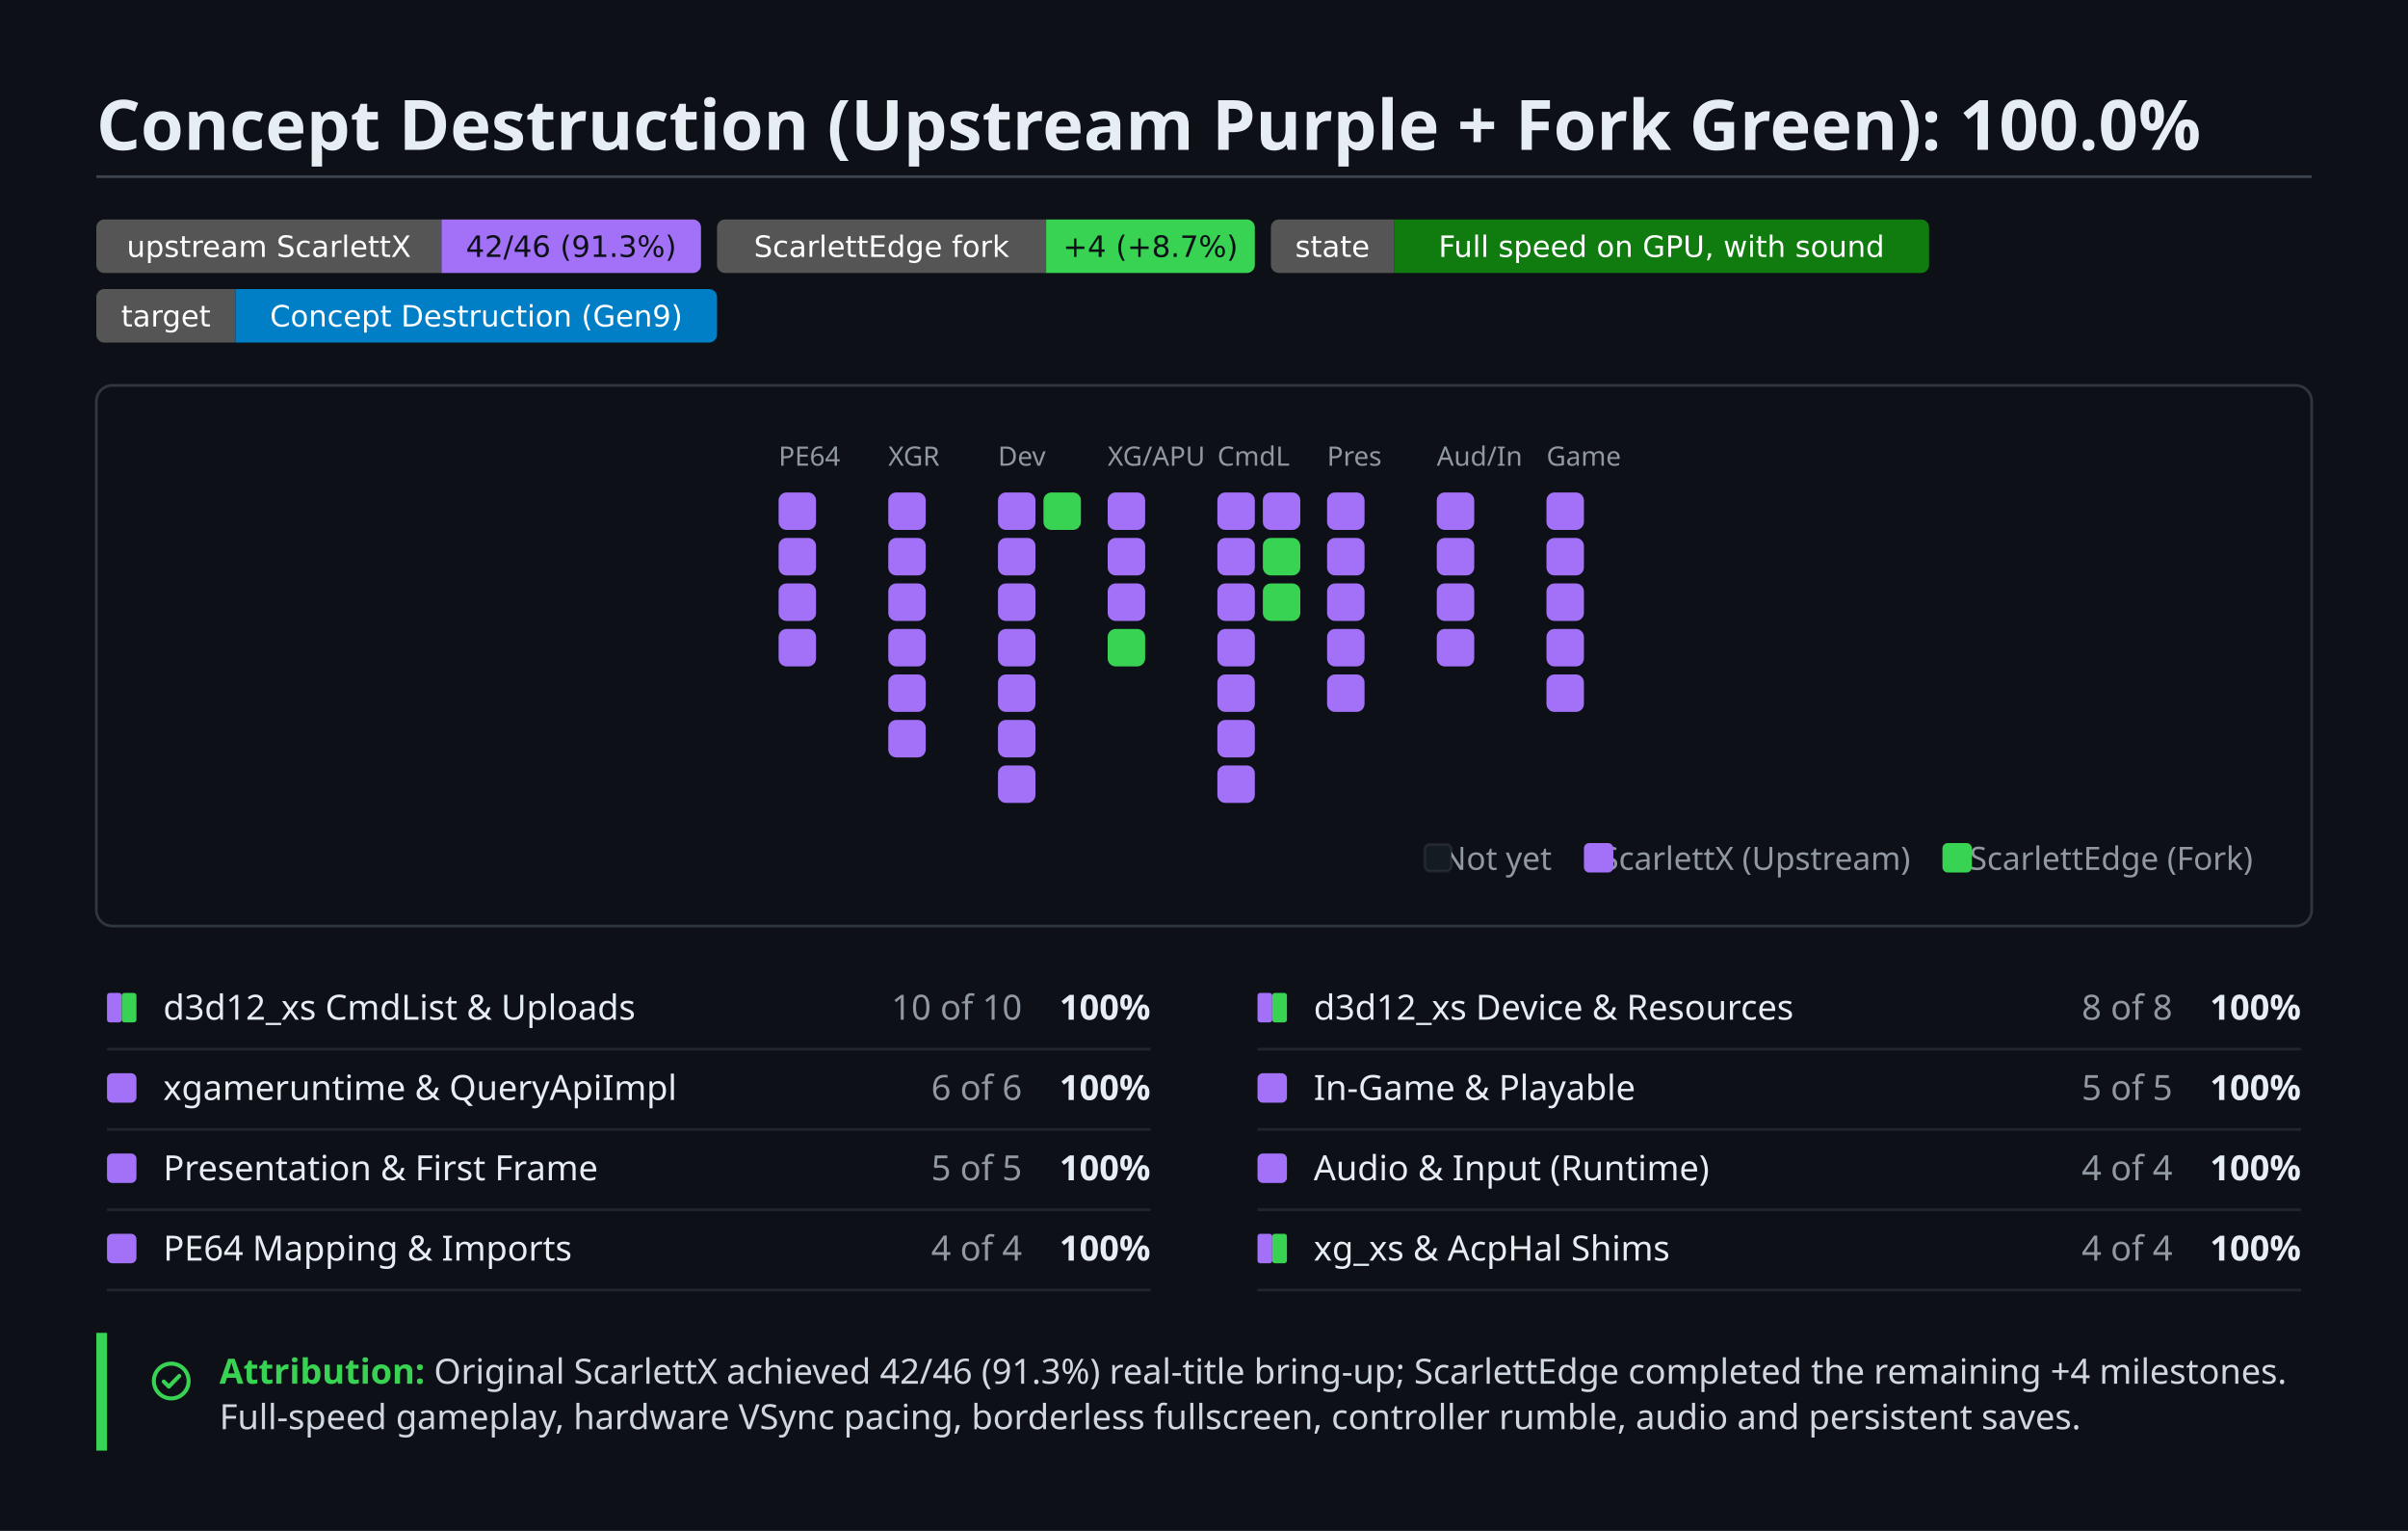
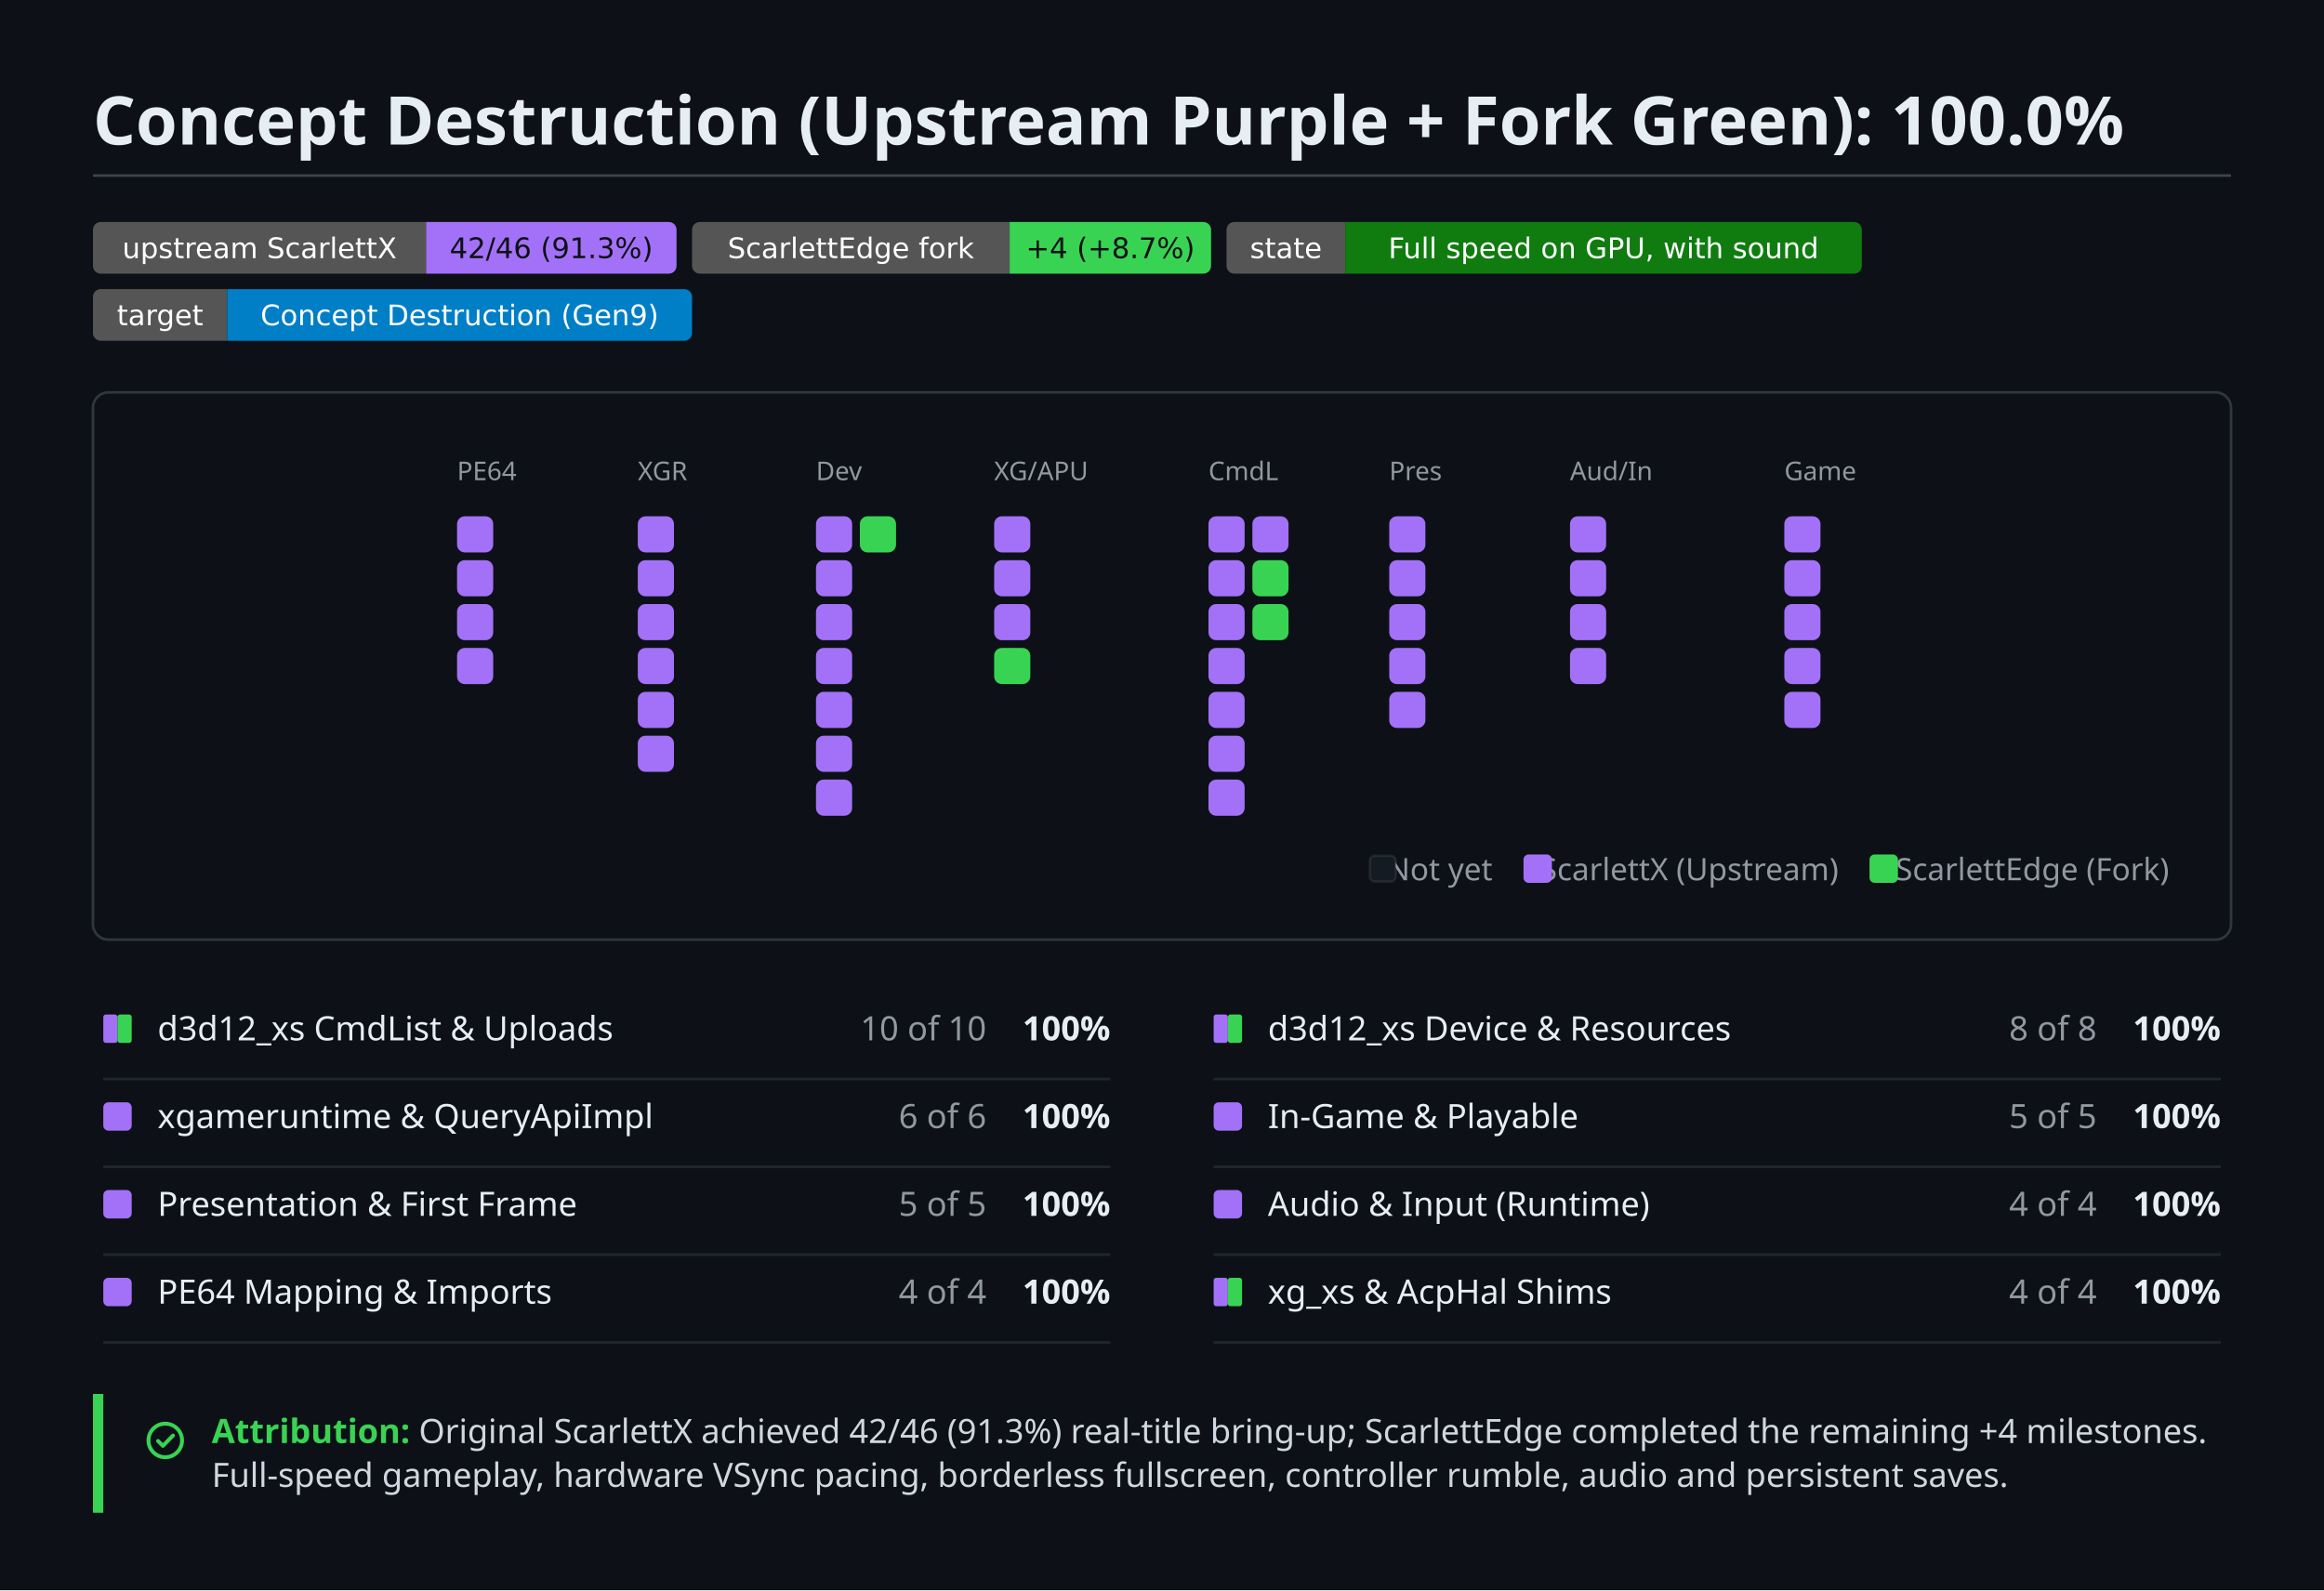
- <svg xmlns="http://www.w3.org/2000/svg" width="900" height="572" viewBox="0 0 900 572" role="img" aria-label="Concept Destruction (Upstream Purple + Fork Green): 100.0%">
+ <svg xmlns="http://www.w3.org/2000/svg" width="900" height="616" viewBox="0 0 900 616" role="img" aria-label="Concept Destruction (Upstream Purple + Fork Green): 100.0%">
  <style>
    text { font-family: 'Mona Sans', -apple-system, 'Segoe UI', 'Noto Sans', Helvetica, Arial, sans-serif; }
    .h2 { font-size: 26px; font-weight: 600; fill: #e6edf3; }
    .badge-txt { font-family: Verdana, 'DejaVu Sans', Geneva, sans-serif; font-size: 11px; fill: #ffffff; }
    .badge-txt-dark { font-family: Verdana, 'DejaVu Sans', Geneva, sans-serif; font-size: 11px; fill: #0d1117; }
    .g-label { font-size: 10px; fill: #9198a1; }
    .legend-txt { font-size: 12px; fill: #9198a1; }
    .r-name { font-size: 13px; fill: #e6edf3; }
    .r-count { font-size: 13px; fill: #9198a1; font-variant-numeric: tabular-nums; }
    .r-pct { font-size: 13px; font-weight: 600; fill: #e6edf3; font-variant-numeric: tabular-nums; }
    .callout-txt { font-size: 13px; fill: #d1d7e0; }
    .callout-lead { font-size: 13px; font-weight: 600; fill: #39d353; }
  </style>
-   <rect width="900" height="572" fill="#0d1117" />
+   <rect width="900" height="616" fill="#0d1117" />
  <text class="h2" x="36" y="56">Concept Destruction (Upstream Purple + Fork Green): 100.0%</text>
-   <line x1="36" y1="66" x2="864" y2="66" stroke="#3d444d" stroke-width="1" />
+   <line x1="36" y1="68" x2="864" y2="68" stroke="#3d444d" stroke-width="1" />
  <clipPath id="bclip0">
-     <rect x="36" y="82" width="226" height="20" rx="3" />
+     <rect x="36" y="86" width="226" height="20" rx="3" />
  </clipPath>
  <g clip-path="url(#bclip0)">
-     <rect x="36" y="82" width="129" height="20" fill="#555555" />
-     <rect x="165" y="82" width="97" height="20" fill="#a371f7" />
-     <text class="badge-txt" x="100.5" y="96" text-anchor="middle">upstream ScarlettX</text>
-     <text class="badge-txt-dark" x="213.5" y="96" text-anchor="middle">42/46 (91.3%)</text>
+     <rect x="36" y="86" width="129" height="20" fill="#555555" />
+     <rect x="165" y="86" width="97" height="20" fill="#a371f7" />
+     <text class="badge-txt" x="100.5" y="100" text-anchor="middle">upstream ScarlettX</text>
+     <text class="badge-txt-dark" x="213.5" y="100" text-anchor="middle">42/46 (91.3%)</text>
  </g>
  <clipPath id="bclip1">
-     <rect x="268" y="82" width="201" height="20" rx="3" />
+     <rect x="268" y="86" width="201" height="20" rx="3" />
  </clipPath>
  <g clip-path="url(#bclip1)">
-     <rect x="268" y="82" width="123" height="20" fill="#555555" />
-     <rect x="391" y="82" width="78" height="20" fill="#39d353" />
-     <text class="badge-txt" x="329.5" y="96" text-anchor="middle">ScarlettEdge fork</text>
-     <text class="badge-txt-dark" x="430.0" y="96" text-anchor="middle">+4 (+8.7%)</text>
+     <rect x="268" y="86" width="123" height="20" fill="#555555" />
+     <rect x="391" y="86" width="78" height="20" fill="#39d353" />
+     <text class="badge-txt" x="329.5" y="100" text-anchor="middle">ScarlettEdge fork</text>
+     <text class="badge-txt-dark" x="430.0" y="100" text-anchor="middle">+4 (+8.7%)</text>
  </g>
  <clipPath id="bclip2">
-     <rect x="475" y="82" width="246" height="20" rx="3" />
+     <rect x="475" y="86" width="246" height="20" rx="3" />
  </clipPath>
  <g clip-path="url(#bclip2)">
-     <rect x="475" y="82" width="46" height="20" fill="#555555" />
-     <rect x="521" y="82" width="200" height="20" fill="#107c10" />
-     <text class="badge-txt" x="498.0" y="96" text-anchor="middle">state</text>
-     <text class="badge-txt" x="621.0" y="96" text-anchor="middle">Full speed on GPU, with sound</text>
+     <rect x="475" y="86" width="46" height="20" fill="#555555" />
+     <rect x="521" y="86" width="200" height="20" fill="#107c10" />
+     <text class="badge-txt" x="498.0" y="100" text-anchor="middle">state</text>
+     <text class="badge-txt" x="621.0" y="100" text-anchor="middle">Full speed on GPU, with sound</text>
  </g>
  <clipPath id="bclip3">
-     <rect x="36" y="108" width="232" height="20" rx="3" />
+     <rect x="36" y="112" width="232" height="20" rx="3" />
  </clipPath>
  <g clip-path="url(#bclip3)">
-     <rect x="36" y="108" width="52" height="20" fill="#555555" />
-     <rect x="88" y="108" width="180" height="20" fill="#007ec6" />
-     <text class="badge-txt" x="62.0" y="122" text-anchor="middle">target</text>
-     <text class="badge-txt" x="178.0" y="122" text-anchor="middle">Concept Destruction (Gen9)</text>
+     <rect x="36" y="112" width="52" height="20" fill="#555555" />
+     <rect x="88" y="112" width="180" height="20" fill="#007ec6" />
+     <text class="badge-txt" x="62.0" y="126" text-anchor="middle">target</text>
+     <text class="badge-txt" x="178.0" y="126" text-anchor="middle">Concept Destruction (Gen9)</text>
  </g>
-   <rect x="36" y="144" width="828" height="202" rx="6" fill="#0d1117" stroke="#30363d" stroke-width="1" />
-   <text class="g-label" x="291.0" y="174">PE64</text>
-   <rect x="291.0" y="184.0" width="14" height="14" rx="3" fill="#a371f7" />
-   <rect x="291.0" y="201.0" width="14" height="14" rx="3" fill="#a371f7" />
-   <rect x="291.0" y="218.0" width="14" height="14" rx="3" fill="#a371f7" />
-   <rect x="291.0" y="235.0" width="14" height="14" rx="3" fill="#a371f7" />
-   <text class="g-label" x="332.0" y="174">XGR</text>
-   <rect x="332.0" y="184.0" width="14" height="14" rx="3" fill="#a371f7" />
-   <rect x="332.0" y="201.0" width="14" height="14" rx="3" fill="#a371f7" />
-   <rect x="332.0" y="218.0" width="14" height="14" rx="3" fill="#a371f7" />
-   <rect x="332.0" y="235.0" width="14" height="14" rx="3" fill="#a371f7" />
-   <rect x="332.0" y="252.0" width="14" height="14" rx="3" fill="#a371f7" />
-   <rect x="332.0" y="269.0" width="14" height="14" rx="3" fill="#a371f7" />
-   <text class="g-label" x="373.0" y="174">Dev</text>
-   <rect x="373.0" y="184.0" width="14" height="14" rx="3" fill="#a371f7" />
-   <rect x="373.0" y="201.0" width="14" height="14" rx="3" fill="#a371f7" />
-   <rect x="373.0" y="218.0" width="14" height="14" rx="3" fill="#a371f7" />
-   <rect x="373.0" y="235.0" width="14" height="14" rx="3" fill="#a371f7" />
-   <rect x="373.0" y="252.0" width="14" height="14" rx="3" fill="#a371f7" />
-   <rect x="373.0" y="269.0" width="14" height="14" rx="3" fill="#a371f7" />
-   <rect x="373.0" y="286.0" width="14" height="14" rx="3" fill="#a371f7" />
-   <rect x="390.0" y="184.0" width="14" height="14" rx="3" fill="#39d353" />
-   <text class="g-label" x="414.0" y="174">XG/APU</text>
-   <rect x="414.0" y="184.0" width="14" height="14" rx="3" fill="#a371f7" />
-   <rect x="414.0" y="201.0" width="14" height="14" rx="3" fill="#a371f7" />
-   <rect x="414.0" y="218.0" width="14" height="14" rx="3" fill="#a371f7" />
-   <rect x="414.0" y="235.0" width="14" height="14" rx="3" fill="#39d353" />
-   <text class="g-label" x="455.0" y="174">CmdL</text>
-   <rect x="455.0" y="184.0" width="14" height="14" rx="3" fill="#a371f7" />
-   <rect x="455.0" y="201.0" width="14" height="14" rx="3" fill="#a371f7" />
-   <rect x="455.0" y="218.0" width="14" height="14" rx="3" fill="#a371f7" />
-   <rect x="455.0" y="235.0" width="14" height="14" rx="3" fill="#a371f7" />
-   <rect x="455.0" y="252.0" width="14" height="14" rx="3" fill="#a371f7" />
-   <rect x="455.0" y="269.0" width="14" height="14" rx="3" fill="#a371f7" />
-   <rect x="455.0" y="286.0" width="14" height="14" rx="3" fill="#a371f7" />
-   <rect x="472.0" y="184.0" width="14" height="14" rx="3" fill="#a371f7" />
-   <rect x="472.0" y="201.0" width="14" height="14" rx="3" fill="#39d353" />
-   <rect x="472.0" y="218.0" width="14" height="14" rx="3" fill="#39d353" />
-   <text class="g-label" x="496.0" y="174">Pres</text>
-   <rect x="496.0" y="184.0" width="14" height="14" rx="3" fill="#a371f7" />
-   <rect x="496.0" y="201.0" width="14" height="14" rx="3" fill="#a371f7" />
-   <rect x="496.0" y="218.0" width="14" height="14" rx="3" fill="#a371f7" />
-   <rect x="496.0" y="235.0" width="14" height="14" rx="3" fill="#a371f7" />
-   <rect x="496.0" y="252.0" width="14" height="14" rx="3" fill="#a371f7" />
-   <text class="g-label" x="537.0" y="174">Aud/In</text>
-   <rect x="537.0" y="184.0" width="14" height="14" rx="3" fill="#a371f7" />
-   <rect x="537.0" y="201.0" width="14" height="14" rx="3" fill="#a371f7" />
-   <rect x="537.0" y="218.0" width="14" height="14" rx="3" fill="#a371f7" />
-   <rect x="537.0" y="235.0" width="14" height="14" rx="3" fill="#a371f7" />
-   <text class="g-label" x="578.0" y="174">Game</text>
-   <rect x="578.0" y="184.0" width="14" height="14" rx="3" fill="#a371f7" />
-   <rect x="578.0" y="201.0" width="14" height="14" rx="3" fill="#a371f7" />
-   <rect x="578.0" y="218.0" width="14" height="14" rx="3" fill="#a371f7" />
-   <rect x="578.0" y="235.0" width="14" height="14" rx="3" fill="#a371f7" />
-   <rect x="578.0" y="252.0" width="14" height="14" rx="3" fill="#a371f7" />
-   <text class="legend-txt" x="842" y="325" text-anchor="end">ScarlettEdge (Fork)</text>
-   <rect x="726.0" y="315.0" width="11" height="11" rx="2" fill="#39d353" />
-   <text class="legend-txt" x="714.0" y="325" text-anchor="end">ScarlettX (Upstream)</text>
-   <rect x="592.0" y="315.0" width="11" height="11" rx="2" fill="#a371f7" />
-   <text class="legend-txt" x="580.0" y="325" text-anchor="end">Not yet</text>
-   <rect x="532.5" y="315.5" width="10" height="10" rx="2" fill="#151b23" stroke="rgba(240,246,252,0.08)" stroke-width="1" />
-   <rect x="40.0" y="371.0" width="5.5" height="11" rx="1" fill="#a371f7" />
-   <rect x="45.5" y="371.0" width="5.5" height="11" rx="1" fill="#39d353" />
-   <text class="r-name" x="61.0" y="381">d3d12_xs CmdList &amp; Uploads</text>
-   <text class="r-count" x="382.0" y="381" text-anchor="end">10 of 10</text>
-   <text class="r-pct" x="430.0" y="381" text-anchor="end">100%</text>
-   <line x1="40.0" y1="392" x2="430.0" y2="392" stroke="#21262d" stroke-width="1" />
-   <rect x="470.0" y="371.0" width="5.5" height="11" rx="1" fill="#a371f7" />
-   <rect x="475.5" y="371.0" width="5.5" height="11" rx="1" fill="#39d353" />
-   <text class="r-name" x="491.0" y="381">d3d12_xs Device &amp; Resources</text>
-   <text class="r-count" x="812.0" y="381" text-anchor="end">8 of 8</text>
-   <text class="r-pct" x="860.0" y="381" text-anchor="end">100%</text>
-   <line x1="470.0" y1="392" x2="860.0" y2="392" stroke="#21262d" stroke-width="1" />
-   <rect x="40.0" y="401.0" width="11" height="11" rx="2" fill="#a371f7" />
-   <text class="r-name" x="61.0" y="411">xgameruntime &amp; QueryApiImpl</text>
-   <text class="r-count" x="382.0" y="411" text-anchor="end">6 of 6</text>
-   <text class="r-pct" x="430.0" y="411" text-anchor="end">100%</text>
-   <line x1="40.0" y1="422" x2="430.0" y2="422" stroke="#21262d" stroke-width="1" />
-   <rect x="470.0" y="401.0" width="11" height="11" rx="2" fill="#a371f7" />
-   <text class="r-name" x="491.0" y="411">In-Game &amp; Playable</text>
-   <text class="r-count" x="812.0" y="411" text-anchor="end">5 of 5</text>
-   <text class="r-pct" x="860.0" y="411" text-anchor="end">100%</text>
-   <line x1="470.0" y1="422" x2="860.0" y2="422" stroke="#21262d" stroke-width="1" />
-   <rect x="40.0" y="431.0" width="11" height="11" rx="2" fill="#a371f7" />
-   <text class="r-name" x="61.0" y="441">Presentation &amp; First Frame</text>
-   <text class="r-count" x="382.0" y="441" text-anchor="end">5 of 5</text>
-   <text class="r-pct" x="430.0" y="441" text-anchor="end">100%</text>
+   <rect x="36" y="152" width="828" height="212" rx="6" fill="#0d1117" stroke="#30363d" stroke-width="1" />
+   <text class="g-label" x="177.0" y="186">PE64</text>
+   <rect x="177.0" y="200.0" width="14" height="14" rx="3" fill="#a371f7" />
+   <rect x="177.0" y="217.0" width="14" height="14" rx="3" fill="#a371f7" />
+   <rect x="177.0" y="234.0" width="14" height="14" rx="3" fill="#a371f7" />
+   <rect x="177.0" y="251.0" width="14" height="14" rx="3" fill="#a371f7" />
+   <text class="g-label" x="247.0" y="186">XGR</text>
+   <rect x="247.0" y="200.0" width="14" height="14" rx="3" fill="#a371f7" />
+   <rect x="247.0" y="217.0" width="14" height="14" rx="3" fill="#a371f7" />
+   <rect x="247.0" y="234.0" width="14" height="14" rx="3" fill="#a371f7" />
+   <rect x="247.0" y="251.0" width="14" height="14" rx="3" fill="#a371f7" />
+   <rect x="247.0" y="268.0" width="14" height="14" rx="3" fill="#a371f7" />
+   <rect x="247.0" y="285.0" width="14" height="14" rx="3" fill="#a371f7" />
+   <text class="g-label" x="316.0" y="186">Dev</text>
+   <rect x="316.0" y="200.0" width="14" height="14" rx="3" fill="#a371f7" />
+   <rect x="316.0" y="217.0" width="14" height="14" rx="3" fill="#a371f7" />
+   <rect x="316.0" y="234.0" width="14" height="14" rx="3" fill="#a371f7" />
+   <rect x="316.0" y="251.0" width="14" height="14" rx="3" fill="#a371f7" />
+   <rect x="316.0" y="268.0" width="14" height="14" rx="3" fill="#a371f7" />
+   <rect x="316.0" y="285.0" width="14" height="14" rx="3" fill="#a371f7" />
+   <rect x="316.0" y="302.0" width="14" height="14" rx="3" fill="#a371f7" />
+   <rect x="333.0" y="200.0" width="14" height="14" rx="3" fill="#39d353" />
+   <text class="g-label" x="385.0" y="186">XG/APU</text>
+   <rect x="385.0" y="200.0" width="14" height="14" rx="3" fill="#a371f7" />
+   <rect x="385.0" y="217.0" width="14" height="14" rx="3" fill="#a371f7" />
+   <rect x="385.0" y="234.0" width="14" height="14" rx="3" fill="#a371f7" />
+   <rect x="385.0" y="251.0" width="14" height="14" rx="3" fill="#39d353" />
+   <text class="g-label" x="468.0" y="186">CmdL</text>
+   <rect x="468.0" y="200.0" width="14" height="14" rx="3" fill="#a371f7" />
+   <rect x="468.0" y="217.0" width="14" height="14" rx="3" fill="#a371f7" />
+   <rect x="468.0" y="234.0" width="14" height="14" rx="3" fill="#a371f7" />
+   <rect x="468.0" y="251.0" width="14" height="14" rx="3" fill="#a371f7" />
+   <rect x="468.0" y="268.0" width="14" height="14" rx="3" fill="#a371f7" />
+   <rect x="468.0" y="285.0" width="14" height="14" rx="3" fill="#a371f7" />
+   <rect x="468.0" y="302.0" width="14" height="14" rx="3" fill="#a371f7" />
+   <rect x="485.0" y="200.0" width="14" height="14" rx="3" fill="#a371f7" />
+   <rect x="485.0" y="217.0" width="14" height="14" rx="3" fill="#39d353" />
+   <rect x="485.0" y="234.0" width="14" height="14" rx="3" fill="#39d353" />
+   <text class="g-label" x="538.0" y="186">Pres</text>
+   <rect x="538.0" y="200.0" width="14" height="14" rx="3" fill="#a371f7" />
+   <rect x="538.0" y="217.0" width="14" height="14" rx="3" fill="#a371f7" />
+   <rect x="538.0" y="234.0" width="14" height="14" rx="3" fill="#a371f7" />
+   <rect x="538.0" y="251.0" width="14" height="14" rx="3" fill="#a371f7" />
+   <rect x="538.0" y="268.0" width="14" height="14" rx="3" fill="#a371f7" />
+   <text class="g-label" x="608.0" y="186">Aud/In</text>
+   <rect x="608.0" y="200.0" width="14" height="14" rx="3" fill="#a371f7" />
+   <rect x="608.0" y="217.0" width="14" height="14" rx="3" fill="#a371f7" />
+   <rect x="608.0" y="234.0" width="14" height="14" rx="3" fill="#a371f7" />
+   <rect x="608.0" y="251.0" width="14" height="14" rx="3" fill="#a371f7" />
+   <text class="g-label" x="691.0" y="186">Game</text>
+   <rect x="691.0" y="200.0" width="14" height="14" rx="3" fill="#a371f7" />
+   <rect x="691.0" y="217.0" width="14" height="14" rx="3" fill="#a371f7" />
+   <rect x="691.0" y="234.0" width="14" height="14" rx="3" fill="#a371f7" />
+   <rect x="691.0" y="251.0" width="14" height="14" rx="3" fill="#a371f7" />
+   <rect x="691.0" y="268.0" width="14" height="14" rx="3" fill="#a371f7" />
+   <text class="legend-txt" x="840" y="341" text-anchor="end">ScarlettEdge (Fork)</text>
+   <rect x="724.0" y="331.0" width="11" height="11" rx="2" fill="#39d353" />
+   <text class="legend-txt" x="712.0" y="341" text-anchor="end">ScarlettX (Upstream)</text>
+   <rect x="590.0" y="331.0" width="11" height="11" rx="2" fill="#a371f7" />
+   <text class="legend-txt" x="578.0" y="341" text-anchor="end">Not yet</text>
+   <rect x="530.5" y="331.5" width="10" height="10" rx="2" fill="#151b23" stroke="rgba(240,246,252,0.08)" stroke-width="1" />
+   <rect x="40.0" y="393.0" width="5.5" height="11" rx="1" fill="#a371f7" />
+   <rect x="45.5" y="393.0" width="5.5" height="11" rx="1" fill="#39d353" />
+   <text class="r-name" x="61.0" y="403">d3d12_xs CmdList &amp; Uploads</text>
+   <text class="r-count" x="382.0" y="403" text-anchor="end">10 of 10</text>
+   <text class="r-pct" x="430.0" y="403" text-anchor="end">100%</text>
+   <line x1="40.0" y1="418" x2="430.0" y2="418" stroke="#21262d" stroke-width="1" />
+   <rect x="470.0" y="393.0" width="5.5" height="11" rx="1" fill="#a371f7" />
+   <rect x="475.5" y="393.0" width="5.5" height="11" rx="1" fill="#39d353" />
+   <text class="r-name" x="491.0" y="403">d3d12_xs Device &amp; Resources</text>
+   <text class="r-count" x="812.0" y="403" text-anchor="end">8 of 8</text>
+   <text class="r-pct" x="860.0" y="403" text-anchor="end">100%</text>
+   <line x1="470.0" y1="418" x2="860.0" y2="418" stroke="#21262d" stroke-width="1" />
+   <rect x="40.0" y="427.0" width="11" height="11" rx="2" fill="#a371f7" />
+   <text class="r-name" x="61.0" y="437">xgameruntime &amp; QueryApiImpl</text>
+   <text class="r-count" x="382.0" y="437" text-anchor="end">6 of 6</text>
+   <text class="r-pct" x="430.0" y="437" text-anchor="end">100%</text>
  <line x1="40.0" y1="452" x2="430.0" y2="452" stroke="#21262d" stroke-width="1" />
-   <rect x="470.0" y="431.0" width="11" height="11" rx="2" fill="#a371f7" />
-   <text class="r-name" x="491.0" y="441">Audio &amp; Input (Runtime)</text>
-   <text class="r-count" x="812.0" y="441" text-anchor="end">4 of 4</text>
-   <text class="r-pct" x="860.0" y="441" text-anchor="end">100%</text>
+   <rect x="470.0" y="427.0" width="11" height="11" rx="2" fill="#a371f7" />
+   <text class="r-name" x="491.0" y="437">In-Game &amp; Playable</text>
+   <text class="r-count" x="812.0" y="437" text-anchor="end">5 of 5</text>
+   <text class="r-pct" x="860.0" y="437" text-anchor="end">100%</text>
  <line x1="470.0" y1="452" x2="860.0" y2="452" stroke="#21262d" stroke-width="1" />
  <rect x="40.0" y="461.0" width="11" height="11" rx="2" fill="#a371f7" />
-   <text class="r-name" x="61.0" y="471">PE64 Mapping &amp; Imports</text>
-   <text class="r-count" x="382.0" y="471" text-anchor="end">4 of 4</text>
+   <text class="r-name" x="61.0" y="471">Presentation &amp; First Frame</text>
+   <text class="r-count" x="382.0" y="471" text-anchor="end">5 of 5</text>
  <text class="r-pct" x="430.0" y="471" text-anchor="end">100%</text>
-   <line x1="40.0" y1="482" x2="430.0" y2="482" stroke="#21262d" stroke-width="1" />
-   <rect x="470.0" y="461.0" width="5.5" height="11" rx="1" fill="#a371f7" />
-   <rect x="475.5" y="461.0" width="5.5" height="11" rx="1" fill="#39d353" />
-   <text class="r-name" x="491.0" y="471">xg_xs &amp; AcpHal Shims</text>
+   <line x1="40.0" y1="486" x2="430.0" y2="486" stroke="#21262d" stroke-width="1" />
+   <rect x="470.0" y="461.0" width="11" height="11" rx="2" fill="#a371f7" />
+   <text class="r-name" x="491.0" y="471">Audio &amp; Input (Runtime)</text>
  <text class="r-count" x="812.0" y="471" text-anchor="end">4 of 4</text>
  <text class="r-pct" x="860.0" y="471" text-anchor="end">100%</text>
-   <line x1="470.0" y1="482" x2="860.0" y2="482" stroke="#21262d" stroke-width="1" />
-   <rect x="36" y="498" width="4" height="44" fill="#39d353" />
-   <g transform="translate(56,508)">
+   <line x1="470.0" y1="486" x2="860.0" y2="486" stroke="#21262d" stroke-width="1" />
+   <rect x="40.0" y="495.0" width="11" height="11" rx="2" fill="#a371f7" />
+   <text class="r-name" x="61.0" y="505">PE64 Mapping &amp; Imports</text>
+   <text class="r-count" x="382.0" y="505" text-anchor="end">4 of 4</text>
+   <text class="r-pct" x="430.0" y="505" text-anchor="end">100%</text>
+   <line x1="40.0" y1="520" x2="430.0" y2="520" stroke="#21262d" stroke-width="1" />
+   <rect x="470.0" y="495.0" width="5.5" height="11" rx="1" fill="#a371f7" />
+   <rect x="475.5" y="495.0" width="5.5" height="11" rx="1" fill="#39d353" />
+   <text class="r-name" x="491.0" y="505">xg_xs &amp; AcpHal Shims</text>
+   <text class="r-count" x="812.0" y="505" text-anchor="end">4 of 4</text>
+   <text class="r-pct" x="860.0" y="505" text-anchor="end">100%</text>
+   <line x1="470.0" y1="520" x2="860.0" y2="520" stroke="#21262d" stroke-width="1" />
+   <rect x="36" y="540" width="4" height="46" fill="#39d353" />
+   <g transform="translate(56,550)">
    <circle cx="8" cy="8" r="6.5" fill="none" stroke="#39d353" stroke-width="1.5" />
    <path d="M5.2 8.2 7.1 10.1 11 6.1" fill="none" stroke="#39d353" stroke-width="1.5" stroke-linecap="round" stroke-linejoin="round" />
  </g>
-   <text class="callout-txt" x="82" y="517">
+   <text class="callout-txt" x="82" y="559">
    <tspan class="callout-lead">Attribution:</tspan> Original ScarlettX achieved 42/46 (91.3%) real-title bring-up; ScarlettEdge completed the remaining +4 milestones.</text>
-   <text class="callout-txt" x="82" y="534">Full-speed gameplay, hardware VSync pacing, borderless fullscreen, controller rumble, audio and persistent saves.</text>
+   <text class="callout-txt" x="82" y="576">Full-speed gameplay, hardware VSync pacing, borderless fullscreen, controller rumble, audio and persistent saves.</text>
</svg>
